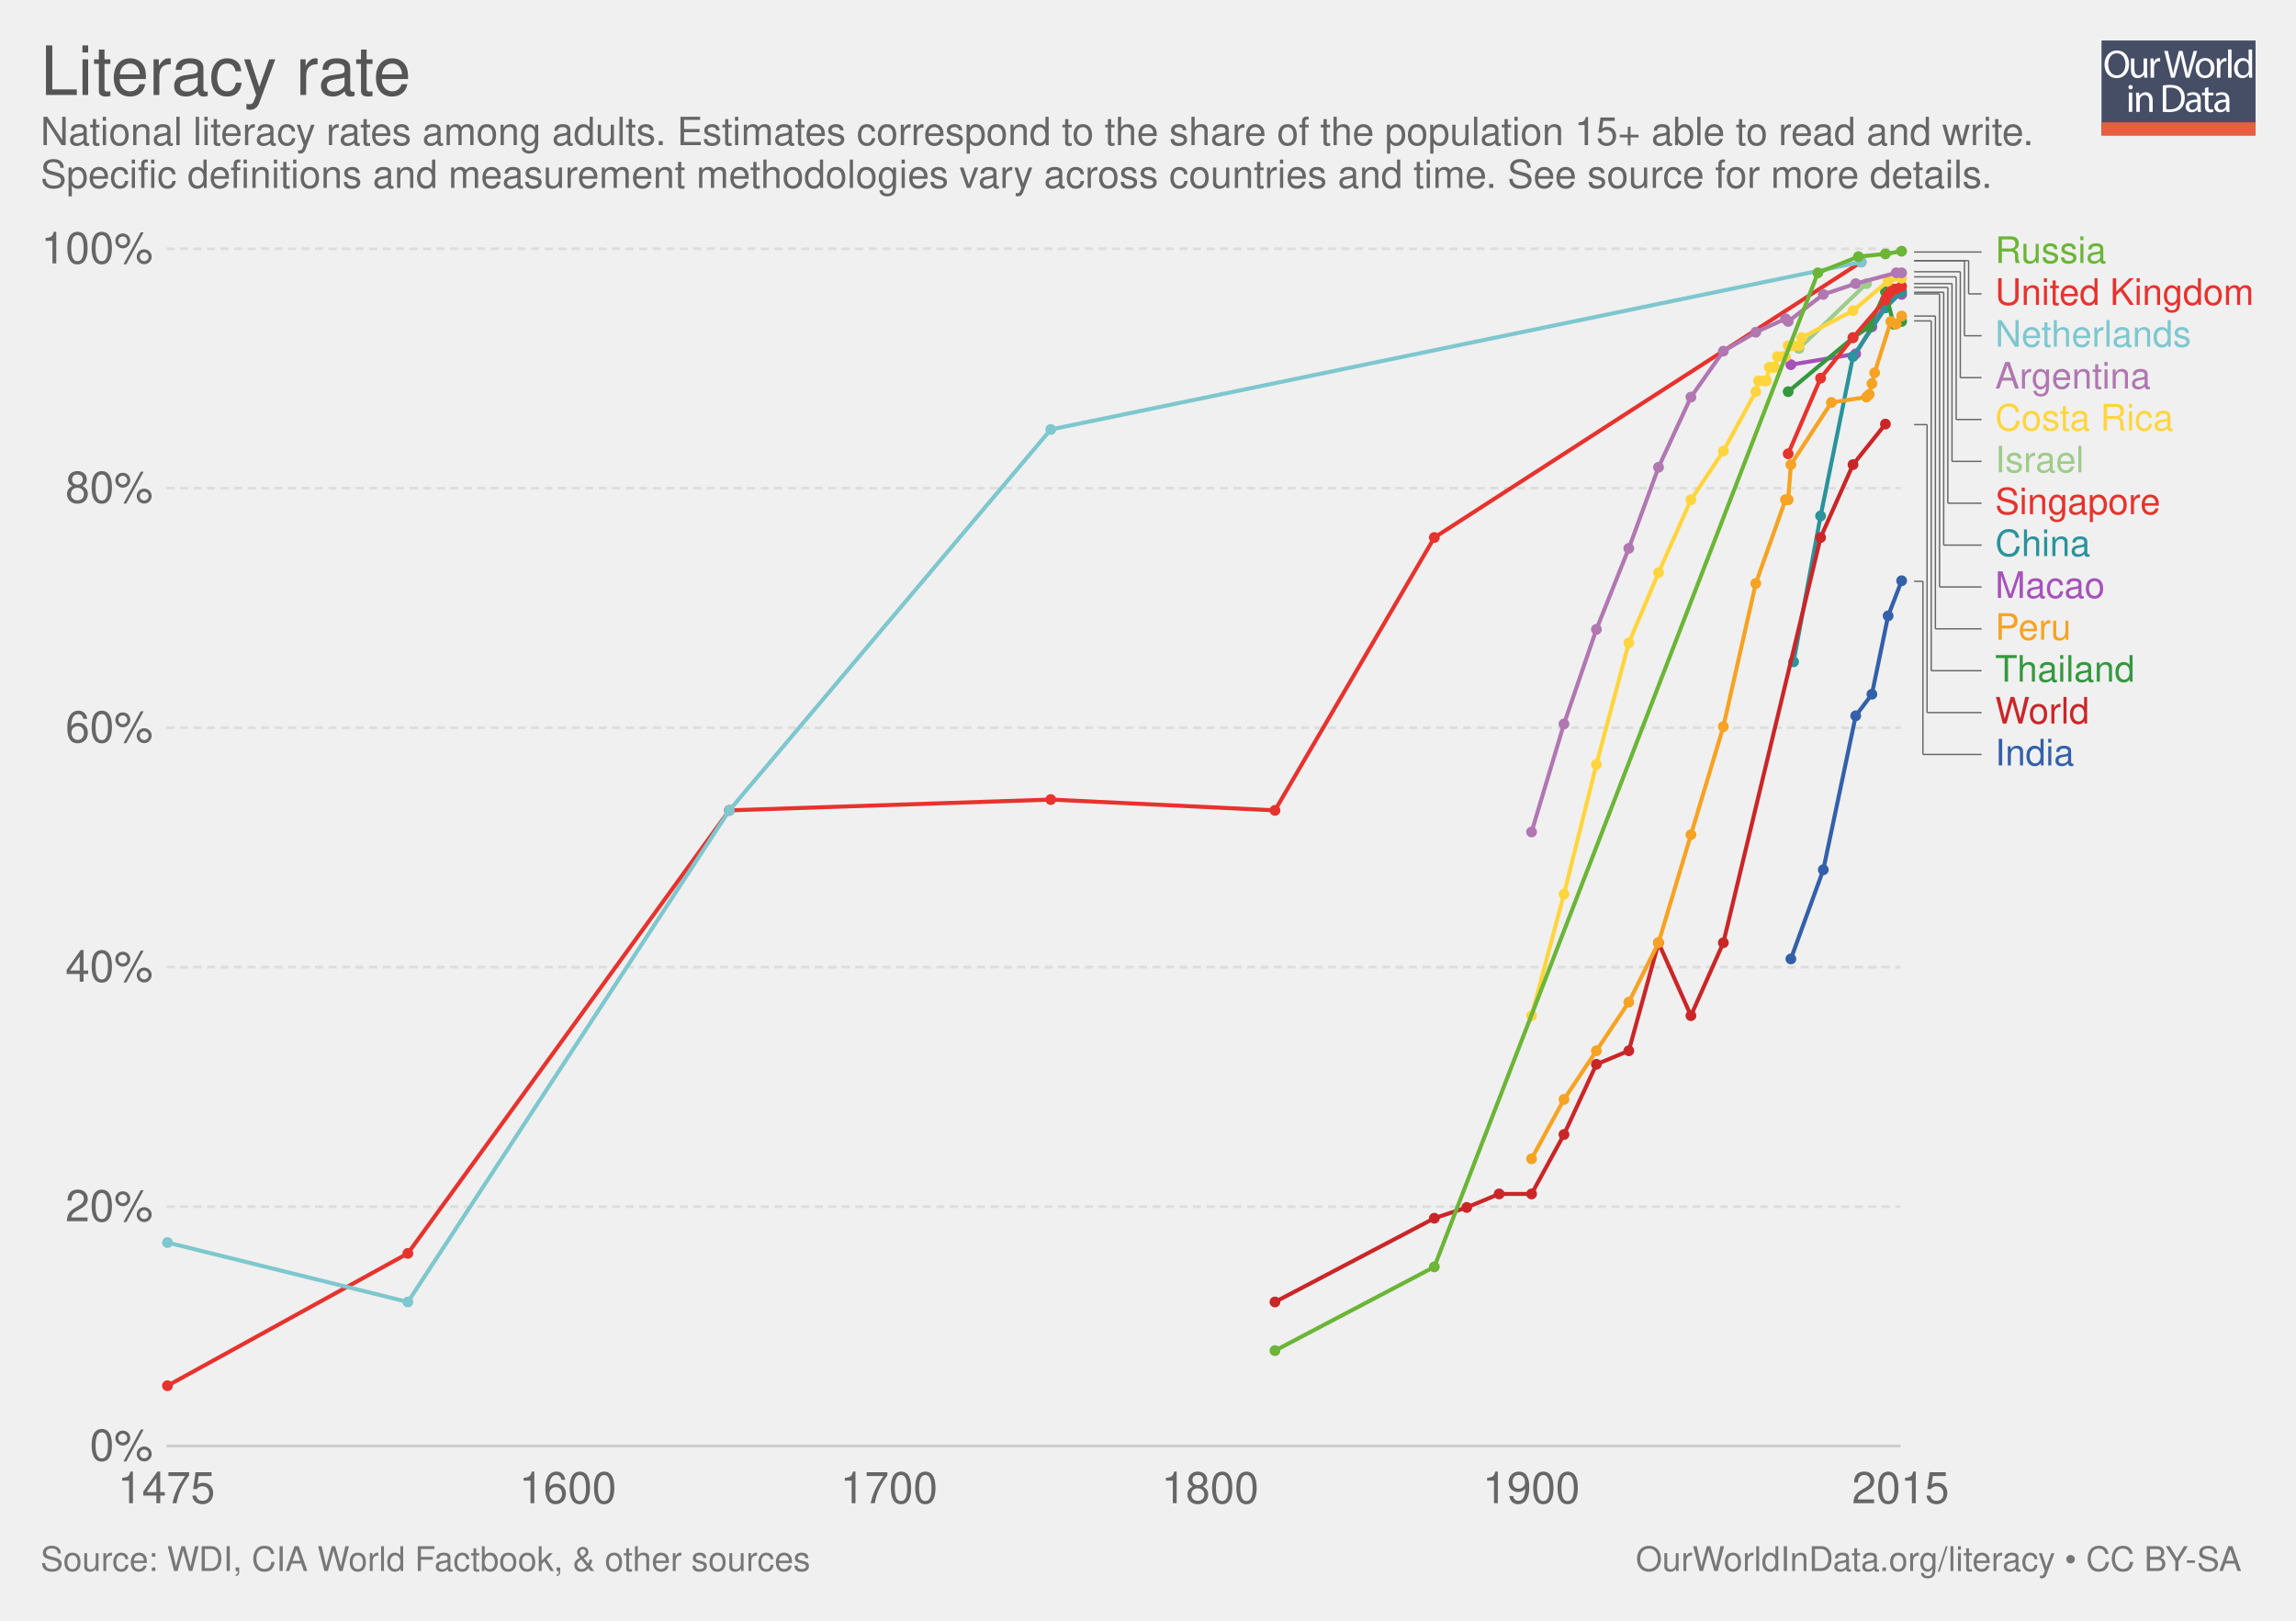
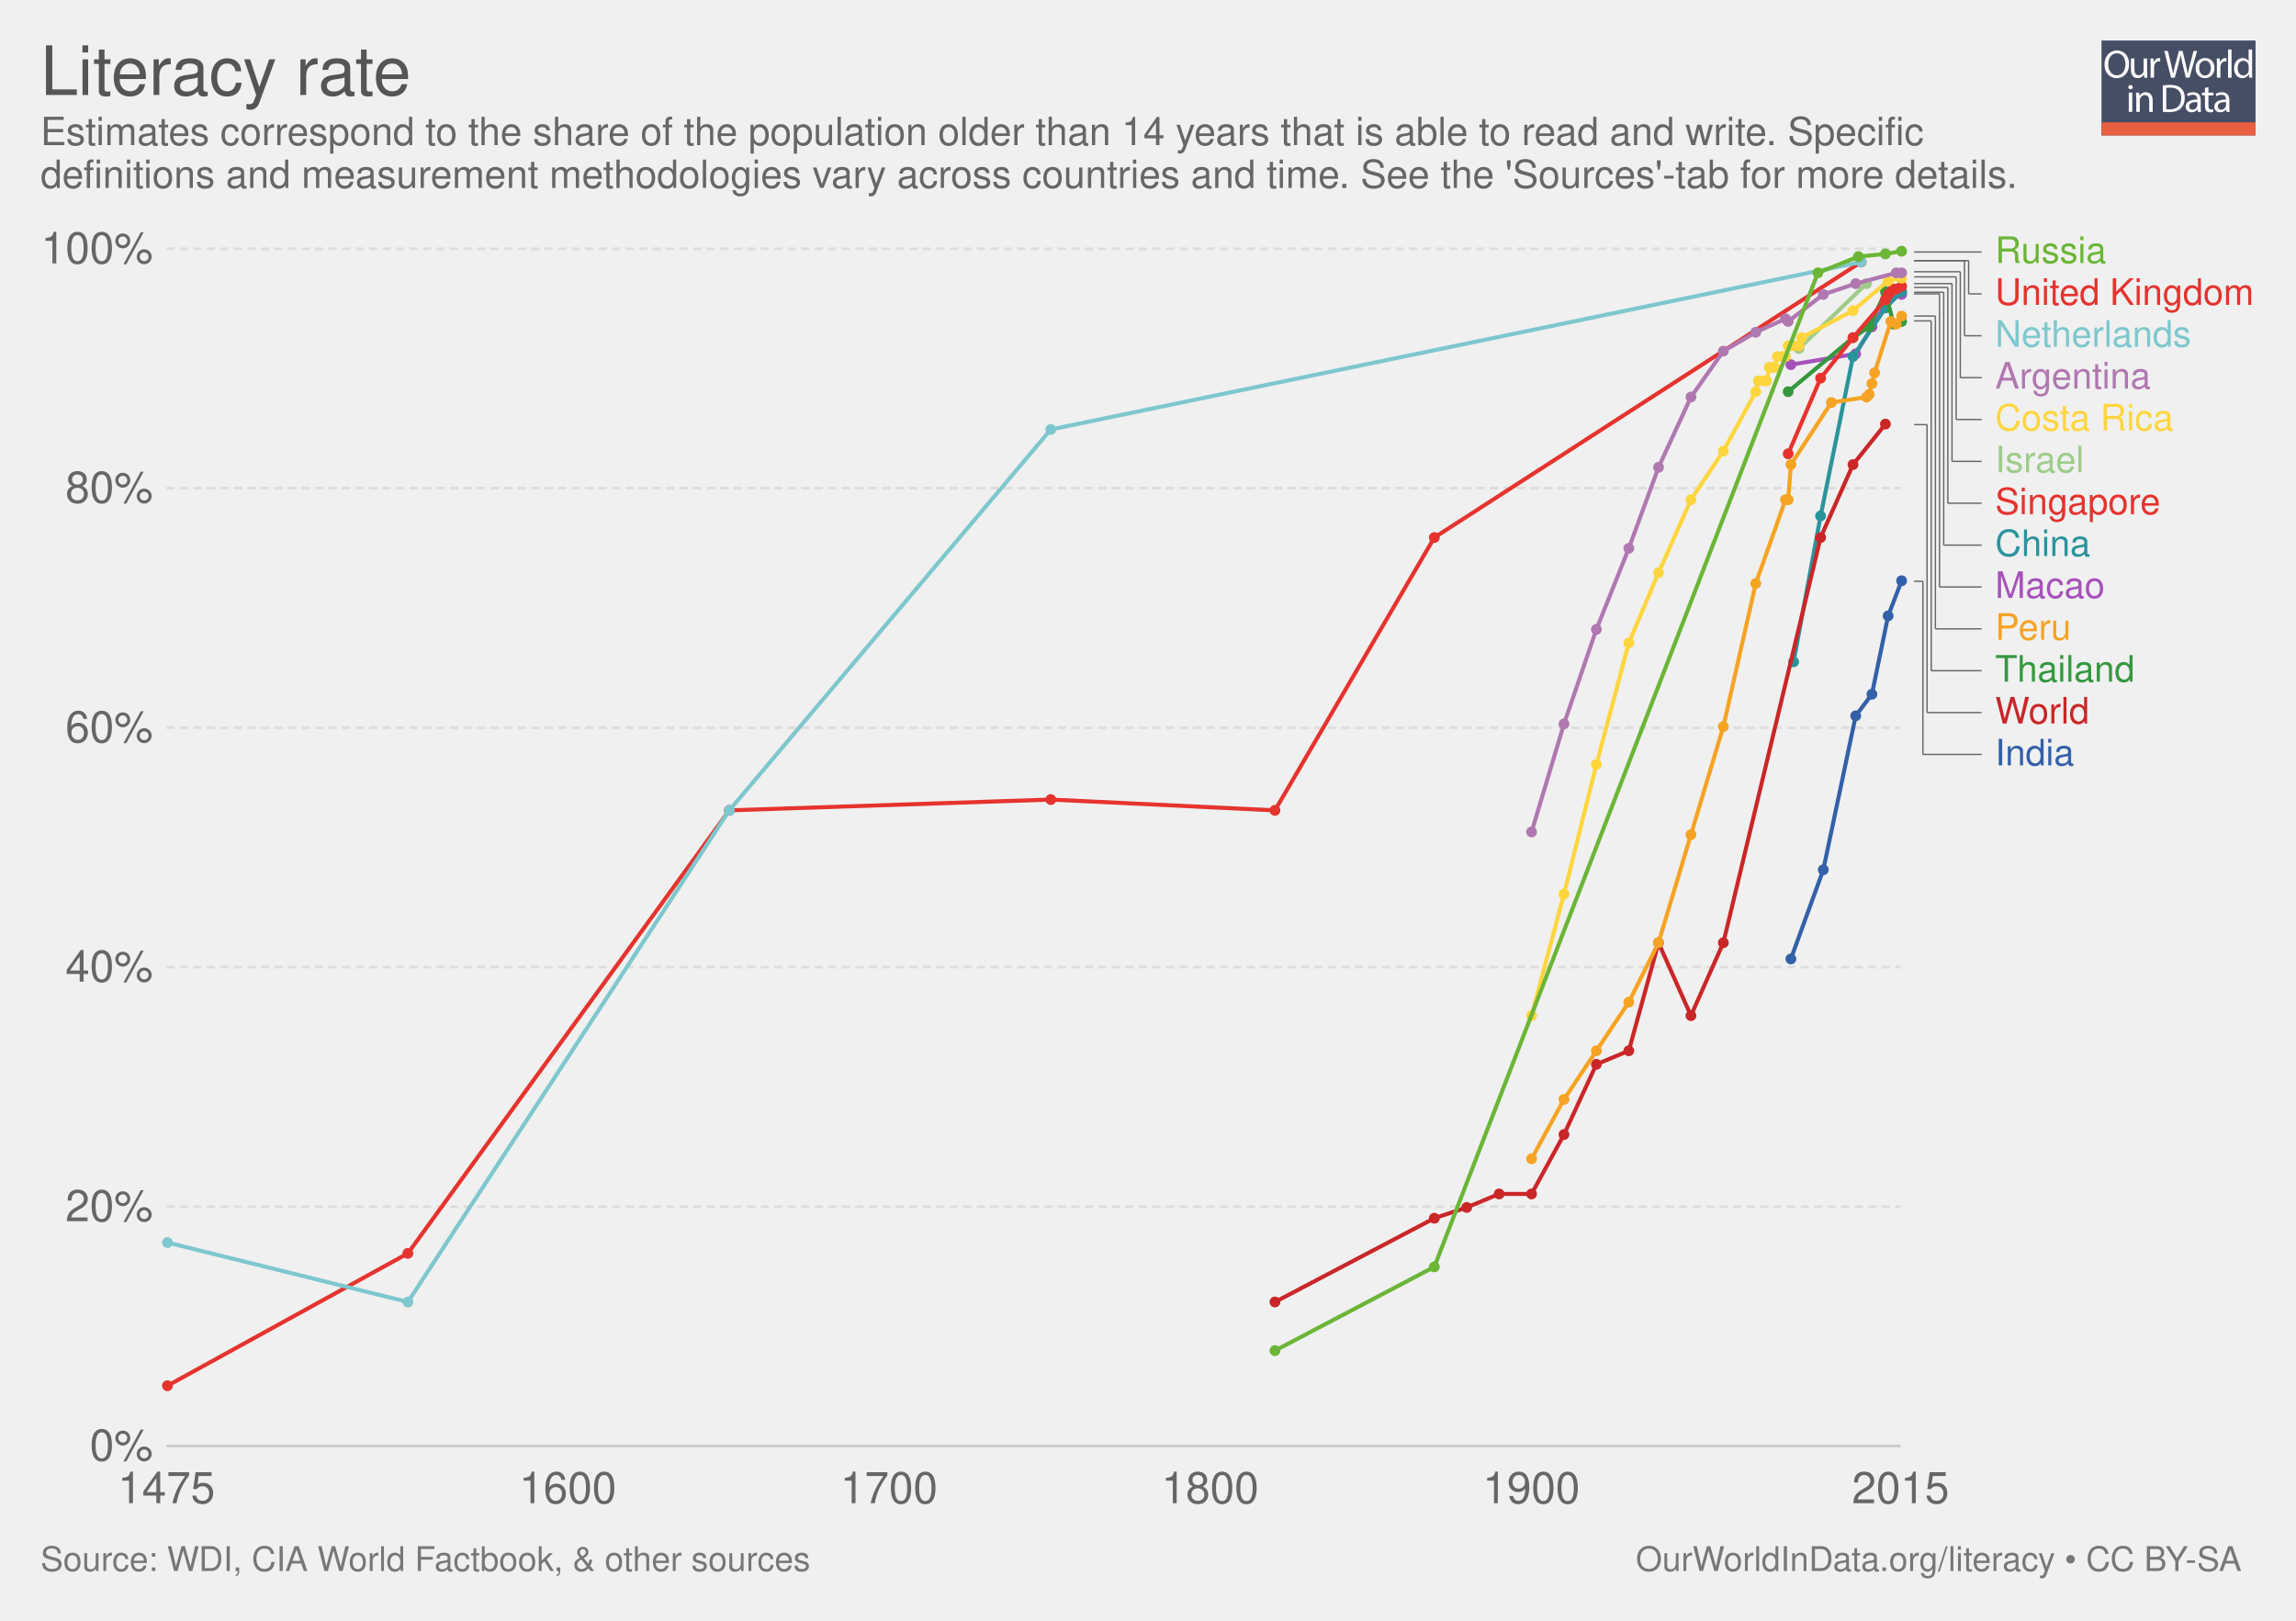
<svg xmlns="http://www.w3.org/2000/svg" xmlns:xlink="http://www.w3.org/1999/xlink" version="1.1" style="font-family: 'Helvetica Neue', Helvetica, Arial, sans-serif; font-size: 18px; background-color: white; text-rendering: optimizeLegibility; -webkit-font-smoothing: antialiased;" width="850" height="600">
  <g class="ChartTab">
    <g class="HeaderView">
      <g opacity="0.8" transform="translate(778, 15) scale(0.27)">
        <a xlink:href="https://ourworldindata.org" target="_blank">
          <g>
            <rect x="0" y="0" fill="#1B2543" width="211.2" height="130.1" />
            <rect x="0" y="112.2" fill="#E63912" width="211.2" height="17.9" />
            <g>
              <rect x="1.2" y="12.3" fill="none" width="210.2" height="99.2" />
              <path fill="#FFFFFF" d="M37.8,32.2c0,12.7-7.7,19.4-17.1,19.4c-9.7,0-16.6-7.5-16.6-18.7c0-11.7,7.3-19.3,17.1-19.3 C31.3,13.7,37.8,21.3,37.8,32.2z M9.2,32.8c0,7.9,4.3,14.9,11.8,14.9c7.5,0,11.8-6.9,11.8-15.3c0-7.3-3.8-14.9-11.8-14.9 C13.1,17.5,9.2,24.8,9.2,32.8z" />
              <path fill="#FFFFFF" d="M62.7,43.8c0,2.7,0.1,5.1,0.2,7.2h-4.3l-0.3-4.3h-0.1c-1.3,2.1-4,4.9-8.8,4.9c-4.2,0-9.1-2.3-9.1-11.6 V24.6h4.8v14.6c0,5,1.5,8.4,5.9,8.4c3.2,0,5.5-2.2,6.3-4.4c0.3-0.7,0.4-1.6,0.4-2.5V24.6h4.8V43.8z" />
              <path fill="#FFFFFF" d="M67.3,32.8c0-3.1-0.1-5.8-0.2-8.2h4.2l0.2,5.2h0.2c1.2-3.5,4.1-5.8,7.3-5.8c0.5,0,0.9,0.1,1.4,0.2v4.5 c-0.5-0.1-1-0.2-1.6-0.2c-3.4,0-5.8,2.6-6.5,6.2c-0.1,0.7-0.2,1.4-0.2,2.2V51h-4.8V32.8z" />
              <path fill="#FFFFFF" d="M95.4,51l-9.4-36.8h5l4.4,18.6c1.1,4.6,2.1,9.2,2.7,12.7h0.1c0.6-3.7,1.8-8,3-12.8l4.9-18.5h5l4.5,18.7 c1,4.4,2,8.7,2.6,12.6h0.1c0.8-4,1.8-8.1,3-12.7l4.9-18.5h4.9L120.6,51h-5L111,31.9c-1.1-4.7-1.9-8.3-2.4-12h-0.1 c-0.7,3.7-1.5,7.3-2.8,12L100.4,51H95.4z" />
              <path fill="#FFFFFF" d="M154.9,37.6c0,9.8-6.8,14-13.2,14c-7.2,0-12.7-5.2-12.7-13.6c0-8.8,5.8-14,13.1-14 C149.8,24,154.9,29.5,154.9,37.6z M133.9,37.9c0,5.8,3.3,10.1,8,10.1c4.6,0,8-4.3,8-10.3c0-4.5-2.2-10.1-7.9-10.1 C136.3,27.6,133.9,32.8,133.9,37.9z" />
              <path fill="#FFFFFF" d="M158.2,32.8c0-3.1-0.1-5.8-0.2-8.2h4.2l0.2,5.2h0.2c1.2-3.5,4.1-5.8,7.3-5.8c0.5,0,0.9,0.1,1.4,0.2v4.5 c-0.5-0.1-1-0.2-1.6-0.2c-3.4,0-5.8,2.6-6.5,6.2c-0.1,0.7-0.2,1.4-0.2,2.2V51h-4.8V32.8z" />
              <path fill="#FFFFFF" d="M173.5,12.3h4.8V51h-4.8V12.3z" />
              <path fill="#FFFFFF" d="M206.5,12.3v31.9c0,2.3,0.1,5,0.2,6.8h-4.3l-0.2-4.6H202c-1.5,2.9-4.7,5.2-9,5.2 c-6.4,0-11.3-5.4-11.3-13.4c-0.1-8.8,5.4-14.2,11.9-14.2c4,0,6.8,1.9,8,4h0.1V12.3H206.5z M201.7,35.4c0-0.6-0.1-1.4-0.2-2 c-0.7-3.1-3.3-5.6-6.9-5.6c-5,0-7.9,4.4-7.9,10.2c0,5.3,2.6,9.8,7.8,9.8c3.2,0,6.2-2.1,7.1-5.7c0.2-0.7,0.2-1.3,0.2-2.1V35.4z" />
              <path fill="#FFFFFF" d="M42.8,64c0.1,1.6-1.1,2.9-3.1,2.9c-1.7,0-2.9-1.3-2.9-2.9c0-1.7,1.3-3,3-3C41.7,61,42.8,62.3,42.8,64z M37.4,97.8V71.4h4.8v26.4H37.4z" />
              <path fill="#FFFFFF" d="M47.5,78.6c0-2.7-0.1-5-0.2-7.1h4.3l0.3,4.4h0.1c1.3-2.5,4.4-5,8.8-5c3.7,0,9.4,2.2,9.4,11.2v15.8h-4.8 V82.6c0-4.3-1.6-7.8-6.1-7.8c-3.2,0-5.6,2.2-6.5,4.9c-0.2,0.6-0.3,1.4-0.3,2.2v15.9h-4.8V78.6z" />
              <path fill="#FFFFFF" d="M84,61.6c2.9-0.4,6.3-0.8,10.1-0.8c6.8,0,11.7,1.6,14.9,4.6c3.3,3,5.2,7.3,5.2,13.2c0,6-1.9,10.9-5.3,14.3 c-3.4,3.4-9.1,5.3-16.3,5.3c-3.4,0-6.2-0.2-8.6-0.4V61.6z M88.8,94.1c1.2,0.2,3,0.3,4.8,0.3c10.2,0,15.7-5.7,15.7-15.6 c0.1-8.7-4.9-14.2-14.9-14.2c-2.5,0-4.3,0.2-5.6,0.5V94.1z" />
              <path fill="#FFFFFF" d="M132.1,97.8l-0.4-3.3h-0.2c-1.5,2.1-4.3,3.9-8.1,3.9c-5.4,0-8.1-3.8-8.1-7.6c0-6.4,5.7-9.9,15.9-9.8v-0.5 c0-2.2-0.6-6.1-6-6.1c-2.5,0-5,0.8-6.9,2l-1.1-3.2c2.2-1.4,5.4-2.3,8.7-2.3c8.1,0,10.1,5.5,10.1,10.8v9.9c0,2.3,0.1,4.5,0.4,6.3 H132.1z M131.4,84.4c-5.3-0.1-11.2,0.8-11.2,5.9c0,3.1,2.1,4.6,4.5,4.6c3.4,0,5.6-2.2,6.4-4.4c0.2-0.5,0.3-1,0.3-1.5V84.4z" />
              <path fill="#FFFFFF" d="M146.6,63.9v7.6h6.9v3.7h-6.9v14.2c0,3.3,0.9,5.1,3.6,5.1c1.3,0,2.2-0.2,2.8-0.3l0.2,3.6 c-0.9,0.4-2.4,0.7-4.3,0.7c-2.2,0-4-0.7-5.2-2c-1.4-1.4-1.9-3.8-1.9-6.9V75.1h-4.1v-3.7h4.1v-6.3L146.6,63.9z" />
              <path fill="#FFFFFF" d="M171.4,97.8l-0.4-3.3h-0.2c-1.5,2.1-4.3,3.9-8.1,3.9c-5.4,0-8.1-3.8-8.1-7.6c0-6.4,5.7-9.9,15.9-9.8v-0.5 c0-2.2-0.6-6.1-6-6.1c-2.5,0-5,0.8-6.9,2l-1.1-3.2c2.2-1.4,5.4-2.3,8.7-2.3c8.1,0,10.1,5.5,10.1,10.8v9.9c0,2.3,0.1,4.5,0.4,6.3 H171.4z M170.7,84.4c-5.3-0.1-11.2,0.8-11.2,5.9c0,3.1,2.1,4.6,4.5,4.6c3.4,0,5.6-2.2,6.4-4.4c0.2-0.5,0.3-1,0.3-1.5V84.4z" />
            </g>
          </g>
        </a>
      </g>
      <a href="https://ourworldindata.org/grapher/cross-country-literacy-rates" target="_blank">
        <text font-size="25.20" x="15.0" y="35.2" fill="#555">
          <tspan x="15" y="35.16">Literacy rate</tspan>
        </text>
      </a>
      <text font-size="14.40" x="15.0" y="53.7" fill="#666">
-         <tspan x="15" y="53.72">National literacy rates among adults. Estimates correspond to the share of the population 15+ able to read and write.</tspan>
-         <tspan x="15" y="69.56">Specific definitions and measurement methodologies vary across countries and time. See source for more details. </tspan>
+         <tspan x="15" y="53.72">Estimates correspond to the share of the population older than 14 years that is able to read and write. Specific</tspan>
+         <tspan x="15" y="69.56">definitions and measurement methodologies vary across countries and time. See the 'Sources'-tab for more details. </tspan>
      </text>
    </g>
    <g class="LineChart">
      <defs>
        <clipPath id="boundsClip-1">
          <rect x="51.634" y="0" width="830" height="928.8" />
        </clipPath>
      </defs>
      <g class="AxisBoxView">
        <g class="HorizontalAxis">
          <text x="61.6" y="556.5" fill="#666" text-anchor="middle" font-size="16.2">1475</text>
          <text x="210.2" y="556.5" fill="#666" text-anchor="middle" font-size="16.2">1600</text>
          <text x="329.1" y="556.5" fill="#666" text-anchor="middle" font-size="16.2">1700</text>
          <text x="448" y="556.5" fill="#666" text-anchor="middle" font-size="16.2">1800</text>
          <text x="566.9" y="556.5" fill="#666" text-anchor="middle" font-size="16.2">1900</text>
          <text x="703.6" y="556.5" fill="#666" text-anchor="middle" font-size="16.2">2015</text>
        </g>
        <g class="VerticalAxis">
          <text x="56.63" y="535.3" fill="#666" dominant-baseline="middle" text-anchor="end" font-size="16.2">0%</text>
          <text x="56.63" y="446.7" fill="#666" dominant-baseline="middle" text-anchor="end" font-size="16.2">20%</text>
          <text x="56.63" y="358" fill="#666" dominant-baseline="middle" text-anchor="end" font-size="16.2">40%</text>
          <text x="56.63" y="269.4" fill="#666" dominant-baseline="middle" text-anchor="end" font-size="16.2">60%</text>
          <text x="56.63" y="180.7" fill="#666" dominant-baseline="middle" text-anchor="end" font-size="16.2">80%</text>
          <text x="56.63" y="92.1" fill="#666" dominant-baseline="middle" text-anchor="end" font-size="16.2">100%</text>
        </g>
        <g class="AxisGridLines">
          <line x1="61.63" y1="535.3" x2="703.61" y2="535.3" stroke="#ccc" />
          <line x1="61.63" y1="446.7" x2="703.61" y2="446.7" stroke="#ddd" stroke-dasharray="3,2" />
          <line x1="61.63" y1="358" x2="703.61" y2="358" stroke="#ddd" stroke-dasharray="3,2" />
          <line x1="61.63" y1="269.4" x2="703.61" y2="269.4" stroke="#ddd" stroke-dasharray="3,2" />
          <line x1="61.63" y1="180.7" x2="703.61" y2="180.7" stroke="#ddd" stroke-dasharray="3,2" />
          <line x1="61.63" y1="92.1" x2="703.61" y2="92.1" stroke="#ddd" stroke-dasharray="3,2" />
        </g>
      </g>
      <g clip-path="url(#boundsClip-1)">
        <g class="HeightedLegend clickable">
          <g class="legendMark">
            <g class="indicator">
              <line x1="708.61" y1="93.3" x2="730.341" y2="93.3" stroke="#666" stroke-width="0.5" />
              <line x1="730.341" y1="93.3" x2="730.341" y2="93.3" stroke="#666" stroke-width="0.5" />
              <line x1="730.341" y1="93.3" x2="733.61" y2="93.3" stroke="#666" stroke-width="0.5" />
            </g>
            <rect x="703.61" y="86.55" width="76.31" height="13.5" fill="#fff" opacity="0" />
            <text font-size="13.50" x="738.6" y="97.3" fill="#6bb537">
              <tspan x="738.61" y="97.35">Russia</tspan>
            </text>
          </g>
          <g class="legendMark">
            <g class="indicator">
              <line x1="708.61" y1="96.5" x2="728.802" y2="96.5" stroke="#666" stroke-width="0.5" />
              <line x1="728.802" y1="96.5" x2="728.802" y2="108.8" stroke="#666" stroke-width="0.5" />
              <line x1="728.802" y1="108.8" x2="733.61" y2="108.8" stroke="#666" stroke-width="0.5" />
            </g>
            <rect x="703.61" y="102.05" width="131.39" height="13.5" fill="#fff" opacity="0" />
            <text font-size="13.50" x="738.6" y="112.8" fill="#e6332e">
              <tspan x="738.61" y="112.85">United Kingdom</tspan>
            </text>
          </g>
          <g class="legendMark">
            <g class="indicator">
              <line x1="708.61" y1="96.5" x2="727.264" y2="96.5" stroke="#666" stroke-width="0.5" />
              <line x1="727.264" y1="96.5" x2="727.264" y2="124.3" stroke="#666" stroke-width="0.5" />
              <line x1="727.264" y1="124.3" x2="733.61" y2="124.3" stroke="#666" stroke-width="0.5" />
            </g>
            <rect x="703.61" y="117.55" width="108.035" height="13.5" fill="#fff" opacity="0" />
            <text font-size="13.50" x="738.6" y="128.4" fill="#7ec7ce">
              <tspan x="738.61" y="128.35">Netherlands</tspan>
            </text>
          </g>
          <g class="legendMark">
            <g class="indicator">
              <line x1="708.61" y1="100.6" x2="725.725" y2="100.6" stroke="#666" stroke-width="0.5" />
              <line x1="725.725" y1="100.6" x2="725.725" y2="139.8" stroke="#666" stroke-width="0.5" />
              <line x1="725.725" y1="139.8" x2="733.61" y2="139.8" stroke="#666" stroke-width="0.5" />
            </g>
            <rect x="703.61" y="133.05" width="93.05" height="13.5" fill="#fff" opacity="0" />
            <text font-size="13.50" x="738.6" y="143.9" fill="#b077b1">
              <tspan x="738.61" y="143.85">Argentina</tspan>
            </text>
          </g>
          <g class="legendMark">
            <g class="indicator">
              <line x1="708.61" y1="102.5" x2="724.187" y2="102.5" stroke="#666" stroke-width="0.5" />
              <line x1="724.187" y1="102.5" x2="724.187" y2="155.3" stroke="#666" stroke-width="0.5" />
              <line x1="724.187" y1="155.3" x2="733.61" y2="155.3" stroke="#666" stroke-width="0.5" />
            </g>
            <rect x="703.61" y="148.55" width="101.15" height="13.5" fill="#fff" opacity="0" />
            <text font-size="13.50" x="738.6" y="159.4" fill="#ffd53e">
              <tspan x="738.61" y="159.35">Costa Rica</tspan>
            </text>
          </g>
          <g class="legendMark">
            <g class="indicator">
              <line x1="708.61" y1="105" x2="722.648" y2="105" stroke="#666" stroke-width="0.5" />
              <line x1="722.648" y1="105" x2="722.648" y2="170.8" stroke="#666" stroke-width="0.5" />
              <line x1="722.648" y1="170.8" x2="733.61" y2="170.8" stroke="#666" stroke-width="0.5" />
            </g>
            <rect x="703.61" y="164.05" width="68.075" height="13.5" fill="#fff" opacity="0" />
            <text font-size="13.50" x="738.6" y="174.9" fill="#9ecc8a">
              <tspan x="738.61" y="174.85">Israel</tspan>
            </text>
          </g>
          <g class="legendMark">
            <g class="indicator">
              <line x1="708.61" y1="106.4" x2="721.11" y2="106.4" stroke="#666" stroke-width="0.5" />
              <line x1="721.11" y1="106.4" x2="721.11" y2="186.3" stroke="#666" stroke-width="0.5" />
              <line x1="721.11" y1="186.3" x2="733.61" y2="186.3" stroke="#666" stroke-width="0.5" />
            </g>
            <rect x="703.61" y="179.55" width="96.83" height="13.5" fill="#fff" opacity="0" />
            <text font-size="13.50" x="738.6" y="190.4" fill="#e6332e">
              <tspan x="738.61" y="190.35">Singapore</tspan>
            </text>
          </g>
          <g class="legendMark">
            <g class="indicator">
              <line x1="708.61" y1="108.2" x2="719.572" y2="108.2" stroke="#666" stroke-width="0.5" />
              <line x1="719.572" y1="108.2" x2="719.572" y2="201.8" stroke="#666" stroke-width="0.5" />
              <line x1="719.572" y1="201.8" x2="733.61" y2="201.8" stroke="#666" stroke-width="0.5" />
            </g>
            <rect x="703.61" y="195.05" width="70.37" height="13.5" fill="#fff" opacity="0" />
            <text font-size="13.50" x="738.6" y="205.9" fill="#2a939b">
              <tspan x="738.61" y="205.85">China</tspan>
            </text>
          </g>
          <g class="legendMark">
            <g class="indicator">
              <line x1="708.61" y1="108.8" x2="718.033" y2="108.8" stroke="#666" stroke-width="0.5" />
              <line x1="718.033" y1="108.8" x2="718.033" y2="217.3" stroke="#666" stroke-width="0.5" />
              <line x1="718.033" y1="217.3" x2="733.61" y2="217.3" stroke="#666" stroke-width="0.5" />
            </g>
            <rect x="703.61" y="210.55" width="75.635" height="13.5" fill="#fff" opacity="0" />
            <text font-size="13.50" x="738.6" y="221.4" fill="#a652ba">
              <tspan x="738.61" y="221.35">Macao</tspan>
            </text>
          </g>
          <g class="legendMark">
            <g class="indicator">
              <line x1="708.61" y1="117" x2="716.495" y2="117" stroke="#666" stroke-width="0.5" />
              <line x1="716.495" y1="117" x2="716.495" y2="232.8" stroke="#666" stroke-width="0.5" />
              <line x1="716.495" y1="232.8" x2="733.61" y2="232.8" stroke="#666" stroke-width="0.5" />
            </g>
            <rect x="703.61" y="226.05" width="63.62" height="13.5" fill="#fff" opacity="0" />
            <text font-size="13.50" x="738.6" y="236.9" fill="#f6a324">
              <tspan x="738.61" y="236.85">Peru</tspan>
            </text>
          </g>
          <g class="legendMark">
            <g class="indicator">
              <line x1="708.61" y1="118.8" x2="714.956" y2="118.8" stroke="#666" stroke-width="0.5" />
              <line x1="714.956" y1="118.8" x2="714.956" y2="248.3" stroke="#666" stroke-width="0.5" />
              <line x1="714.956" y1="248.3" x2="733.61" y2="248.3" stroke="#666" stroke-width="0.5" />
            </g>
            <rect x="703.61" y="241.55" width="86.975" height="13.5" fill="#fff" opacity="0" />
            <text font-size="13.50" x="738.6" y="252.4" fill="#34983f">
              <tspan x="738.61" y="252.35">Thailand</tspan>
            </text>
          </g>
          <g class="legendMark">
            <g class="indicator">
              <line x1="708.61" y1="157.2" x2="713.418" y2="157.2" stroke="#666" stroke-width="0.5" />
              <line x1="713.418" y1="157.2" x2="713.418" y2="263.8" stroke="#666" stroke-width="0.5" />
              <line x1="713.418" y1="263.8" x2="733.61" y2="263.8" stroke="#666" stroke-width="0.5" />
            </g>
            <rect x="703.61" y="257.05" width="70.235" height="13.5" fill="#fff" opacity="0" />
            <text font-size="13.50" x="738.6" y="267.9" fill="#ca2628">
              <tspan x="738.61" y="267.85">World</tspan>
            </text>
          </g>
          <g class="legendMark">
            <g class="indicator">
              <line x1="708.61" y1="215.2" x2="711.879" y2="215.2" stroke="#666" stroke-width="0.5" />
              <line x1="711.879" y1="215.2" x2="711.879" y2="279.3" stroke="#666" stroke-width="0.5" />
              <line x1="711.879" y1="279.3" x2="733.61" y2="279.3" stroke="#666" stroke-width="0.5" />
            </g>
            <rect x="703.61" y="272.55" width="64.43" height="13.5" fill="#fff" opacity="0" />
            <text font-size="13.50" x="738.6" y="283.4" fill="#3360a9">
              <tspan x="738.61" y="283.35">India</tspan>
            </text>
          </g>
        </g>
        <g class="Lines">
          <rect x="62" y="92" width="642" height="443" fill="rgba(255,255,255,0)" opacity="0" />
          <g class="key-Macao_0">
            <path stroke="#a652ba" stroke-linecap="round" d="M663 135L687 131L693 121L699 111L704 109" fill="none" stroke-width="1.5" />
            <g fill="#a652ba">
              <circle cx="663" cy="135" r="2" />
              <circle cx="687" cy="131" r="2" />
              <circle cx="693" cy="121" r="2" />
              <circle cx="699" cy="111" r="2" />
              <circle cx="704" cy="109" r="2" />
            </g>
          </g>
          <g class="key-Israel_0">
            <path stroke="#9ecc8a" stroke-linecap="round" d="M666 129L691 105" fill="none" stroke-width="1.5" />
            <g fill="#9ecc8a">
              <circle cx="666" cy="129" r="2" />
              <circle cx="691" cy="105" r="2" />
            </g>
          </g>
          <g class="key-China_0">
            <path stroke="#2a939b" stroke-linecap="round" d="M664 245L674 191L686 132L698 114L704 108" fill="none" stroke-width="1.5" />
            <g fill="#2a939b">
              <circle cx="664" cy="245" r="2" />
              <circle cx="674" cy="191" r="2" />
              <circle cx="686" cy="132" r="2" />
              <circle cx="698" cy="114" r="2" />
              <circle cx="704" cy="108" r="2" />
            </g>
          </g>
          <g class="key-World_0">
            <path stroke="#ca2628" stroke-linecap="round" d="M472 482L531 451L543 447L555 442L567 442L579 420L591 394L603 389L614 349L626 376L638 349L674 199L686 172L698 157" fill="none" stroke-width="1.5" />
            <g fill="#ca2628">
              <circle cx="472" cy="482" r="2" />
              <circle cx="531" cy="451" r="2" />
              <circle cx="543" cy="447" r="2" />
              <circle cx="555" cy="442" r="2" />
              <circle cx="567" cy="442" r="2" />
              <circle cx="579" cy="420" r="2" />
              <circle cx="591" cy="394" r="2" />
              <circle cx="603" cy="389" r="2" />
              <circle cx="614" cy="349" r="2" />
              <circle cx="626" cy="376" r="2" />
              <circle cx="638" cy="349" r="2" />
              <circle cx="674" cy="199" r="2" />
              <circle cx="686" cy="172" r="2" />
              <circle cx="698" cy="157" r="2" />
            </g>
          </g>
          <g class="key-United-Kingdom_0">
            <path stroke="#e6332e" stroke-linecap="round" d="M62 513L151 464L270 300L389 296L472 300L531 199L689 97" fill="none" stroke-width="1.5" />
            <g fill="#e6332e">
              <circle cx="62" cy="513" r="2" />
              <circle cx="151" cy="464" r="2" />
              <circle cx="270" cy="300" r="2" />
              <circle cx="389" cy="296" r="2" />
              <circle cx="472" cy="300" r="2" />
              <circle cx="531" cy="199" r="2" />
              <circle cx="689" cy="97" r="2" />
            </g>
          </g>
          <g class="key-Thailand_0">
            <path stroke="#34983f" stroke-linecap="round" d="M662 145L686 125L692 121L698 108L701 120L704 119" fill="none" stroke-width="1.5" />
            <g fill="#34983f">
              <circle cx="662" cy="145" r="2" />
              <circle cx="686" cy="125" r="2" />
              <circle cx="692" cy="121" r="2" />
              <circle cx="698" cy="108" r="2" />
              <circle cx="701" cy="120" r="2" />
              <circle cx="704" cy="119" r="2" />
            </g>
          </g>
          <g class="key-Singapore_0">
            <path stroke="#e6332e" stroke-linecap="round" d="M662 168L674 140L686 125L698 111L699 109L700 108L701 107L702 107L704 106" fill="none" stroke-width="1.5" />
            <g fill="#e6332e">
              <circle cx="662" cy="168" r="2" />
              <circle cx="674" cy="140" r="2" />
              <circle cx="686" cy="125" r="2" />
              <circle cx="698" cy="111" r="2" />
              <circle cx="699" cy="109" r="2" />
              <circle cx="700" cy="108" r="2" />
              <circle cx="701" cy="107" r="2" />
              <circle cx="702" cy="107" r="2" />
              <circle cx="704" cy="106" r="2" />
            </g>
          </g>
          <g class="key-Netherlands_0">
            <path stroke="#7ec7ce" stroke-linecap="round" d="M62 460L151 482L270 300L389 159L689 97" fill="none" stroke-width="1.5" />
            <g fill="#7ec7ce">
              <circle cx="62" cy="460" r="2" />
              <circle cx="151" cy="482" r="2" />
              <circle cx="270" cy="300" r="2" />
              <circle cx="389" cy="159" r="2" />
              <circle cx="689" cy="97" r="2" />
            </g>
          </g>
          <g class="key-India_0">
            <path stroke="#3360a9" stroke-linecap="round" d="M663 355L675 322L687 265L693 257L699 228L704 215" fill="none" stroke-width="1.5" />
            <g fill="#3360a9">
              <circle cx="663" cy="355" r="2" />
              <circle cx="675" cy="322" r="2" />
              <circle cx="687" cy="265" r="2" />
              <circle cx="693" cy="257" r="2" />
              <circle cx="699" cy="228" r="2" />
              <circle cx="704" cy="215" r="2" />
            </g>
          </g>
          <g class="key-Costa-Rica_0">
            <path stroke="#ffd53e" stroke-linecap="round" d="M567 376L579 331L591 283L603 238L614 212L626 185L638 167L650 145L651 141L653 141L654 141L655 136L656 136L657 136L658 132L660 132L661 132L662 128L663 128L664 128L666 128L667 125L686 115L699 104L704 103" fill="none" stroke-width="1.5" />
            <g fill="#ffd53e">
              <circle cx="567" cy="376" r="2" />
              <circle cx="579" cy="331" r="2" />
              <circle cx="591" cy="283" r="2" />
              <circle cx="603" cy="238" r="2" />
              <circle cx="614" cy="212" r="2" />
              <circle cx="626" cy="185" r="2" />
              <circle cx="638" cy="167" r="2" />
              <circle cx="650" cy="145" r="2" />
              <circle cx="651" cy="141" r="2" />
              <circle cx="653" cy="141" r="2" />
              <circle cx="654" cy="141" r="2" />
              <circle cx="655" cy="136" r="2" />
              <circle cx="656" cy="136" r="2" />
              <circle cx="657" cy="136" r="2" />
              <circle cx="658" cy="132" r="2" />
              <circle cx="660" cy="132" r="2" />
              <circle cx="661" cy="132" r="2" />
              <circle cx="662" cy="128" r="2" />
              <circle cx="663" cy="128" r="2" />
              <circle cx="664" cy="128" r="2" />
              <circle cx="666" cy="128" r="2" />
              <circle cx="667" cy="125" r="2" />
              <circle cx="686" cy="115" r="2" />
              <circle cx="699" cy="104" r="2" />
              <circle cx="704" cy="103" r="2" />
            </g>
          </g>
          <g class="key-Argentina_0">
            <path stroke="#b077b1" stroke-linecap="round" d="M567 308L579 268L591 233L603 203L614 173L626 147L638 130L650 123L661 118L662 119L675 109L687 105L702 101L704 101" fill="none" stroke-width="1.5" />
            <g fill="#b077b1">
              <circle cx="567" cy="308" r="2" />
              <circle cx="579" cy="268" r="2" />
              <circle cx="591" cy="233" r="2" />
              <circle cx="603" cy="203" r="2" />
              <circle cx="614" cy="173" r="2" />
              <circle cx="626" cy="147" r="2" />
              <circle cx="638" cy="130" r="2" />
              <circle cx="650" cy="123" r="2" />
              <circle cx="661" cy="118" r="2" />
              <circle cx="662" cy="119" r="2" />
              <circle cx="675" cy="109" r="2" />
              <circle cx="687" cy="105" r="2" />
              <circle cx="702" cy="101" r="2" />
              <circle cx="704" cy="101" r="2" />
            </g>
          </g>
          <g class="key-Russia_0">
            <path stroke="#6bb537" stroke-linecap="round" d="M472 500L531 469L673 101L688 95L698 94L704 93" fill="none" stroke-width="1.5" />
            <g fill="#6bb537">
              <circle cx="472" cy="500" r="2" />
              <circle cx="531" cy="469" r="2" />
              <circle cx="673" cy="101" r="2" />
              <circle cx="688" cy="95" r="2" />
              <circle cx="698" cy="94" r="2" />
              <circle cx="704" cy="93" r="2" />
            </g>
          </g>
          <g class="key-Peru_0">
            <path stroke="#f6a324" stroke-linecap="round" d="M567 429L579 407L591 389L603 371L614 349L626 309L638 269L650 216L661 185L662 185L663 172L678 149L691 147L692 146L693 142L694 138L700 119L702 120L704 117" fill="none" stroke-width="1.5" />
            <g fill="#f6a324">
              <circle cx="567" cy="429" r="2" />
              <circle cx="579" cy="407" r="2" />
              <circle cx="591" cy="389" r="2" />
              <circle cx="603" cy="371" r="2" />
              <circle cx="614" cy="349" r="2" />
              <circle cx="626" cy="309" r="2" />
              <circle cx="638" cy="269" r="2" />
              <circle cx="650" cy="216" r="2" />
              <circle cx="661" cy="185" r="2" />
              <circle cx="662" cy="185" r="2" />
              <circle cx="663" cy="172" r="2" />
              <circle cx="678" cy="149" r="2" />
              <circle cx="691" cy="147" r="2" />
              <circle cx="692" cy="146" r="2" />
              <circle cx="693" cy="142" r="2" />
              <circle cx="694" cy="138" r="2" />
              <circle cx="700" cy="119" r="2" />
              <circle cx="702" cy="120" r="2" />
              <circle cx="704" cy="117" r="2" />
            </g>
          </g>
        </g>
      </g>
    </g>
    <g style="fill: #777;" class="SourcesFooter">
      <g style="fill: #777;" class="clickable">
        <text font-size="12.60" x="15.0" y="581.6">
          <tspan x="15" y="581.58">Source: WDI, CIA World Factbook, &amp; other sources</tspan>
        </text>
      </g>
      <text font-size="12.60" x="605.6" y="581.6">
        <tspan x="605.554" y="581.58">
          <a target="_blank" style="fill: #777;" href="https://ourworldindata.org/literacy">OurWorldInData.org/literacy</a> • <a style="fill: #777;" class="cclogo" href="http://creativecommons.org/licenses/by-sa/4.0/deed.en_US" target="_blank">CC BY-SA</a>
        </tspan>
      </text>
    </g>
  </g>
</svg>
